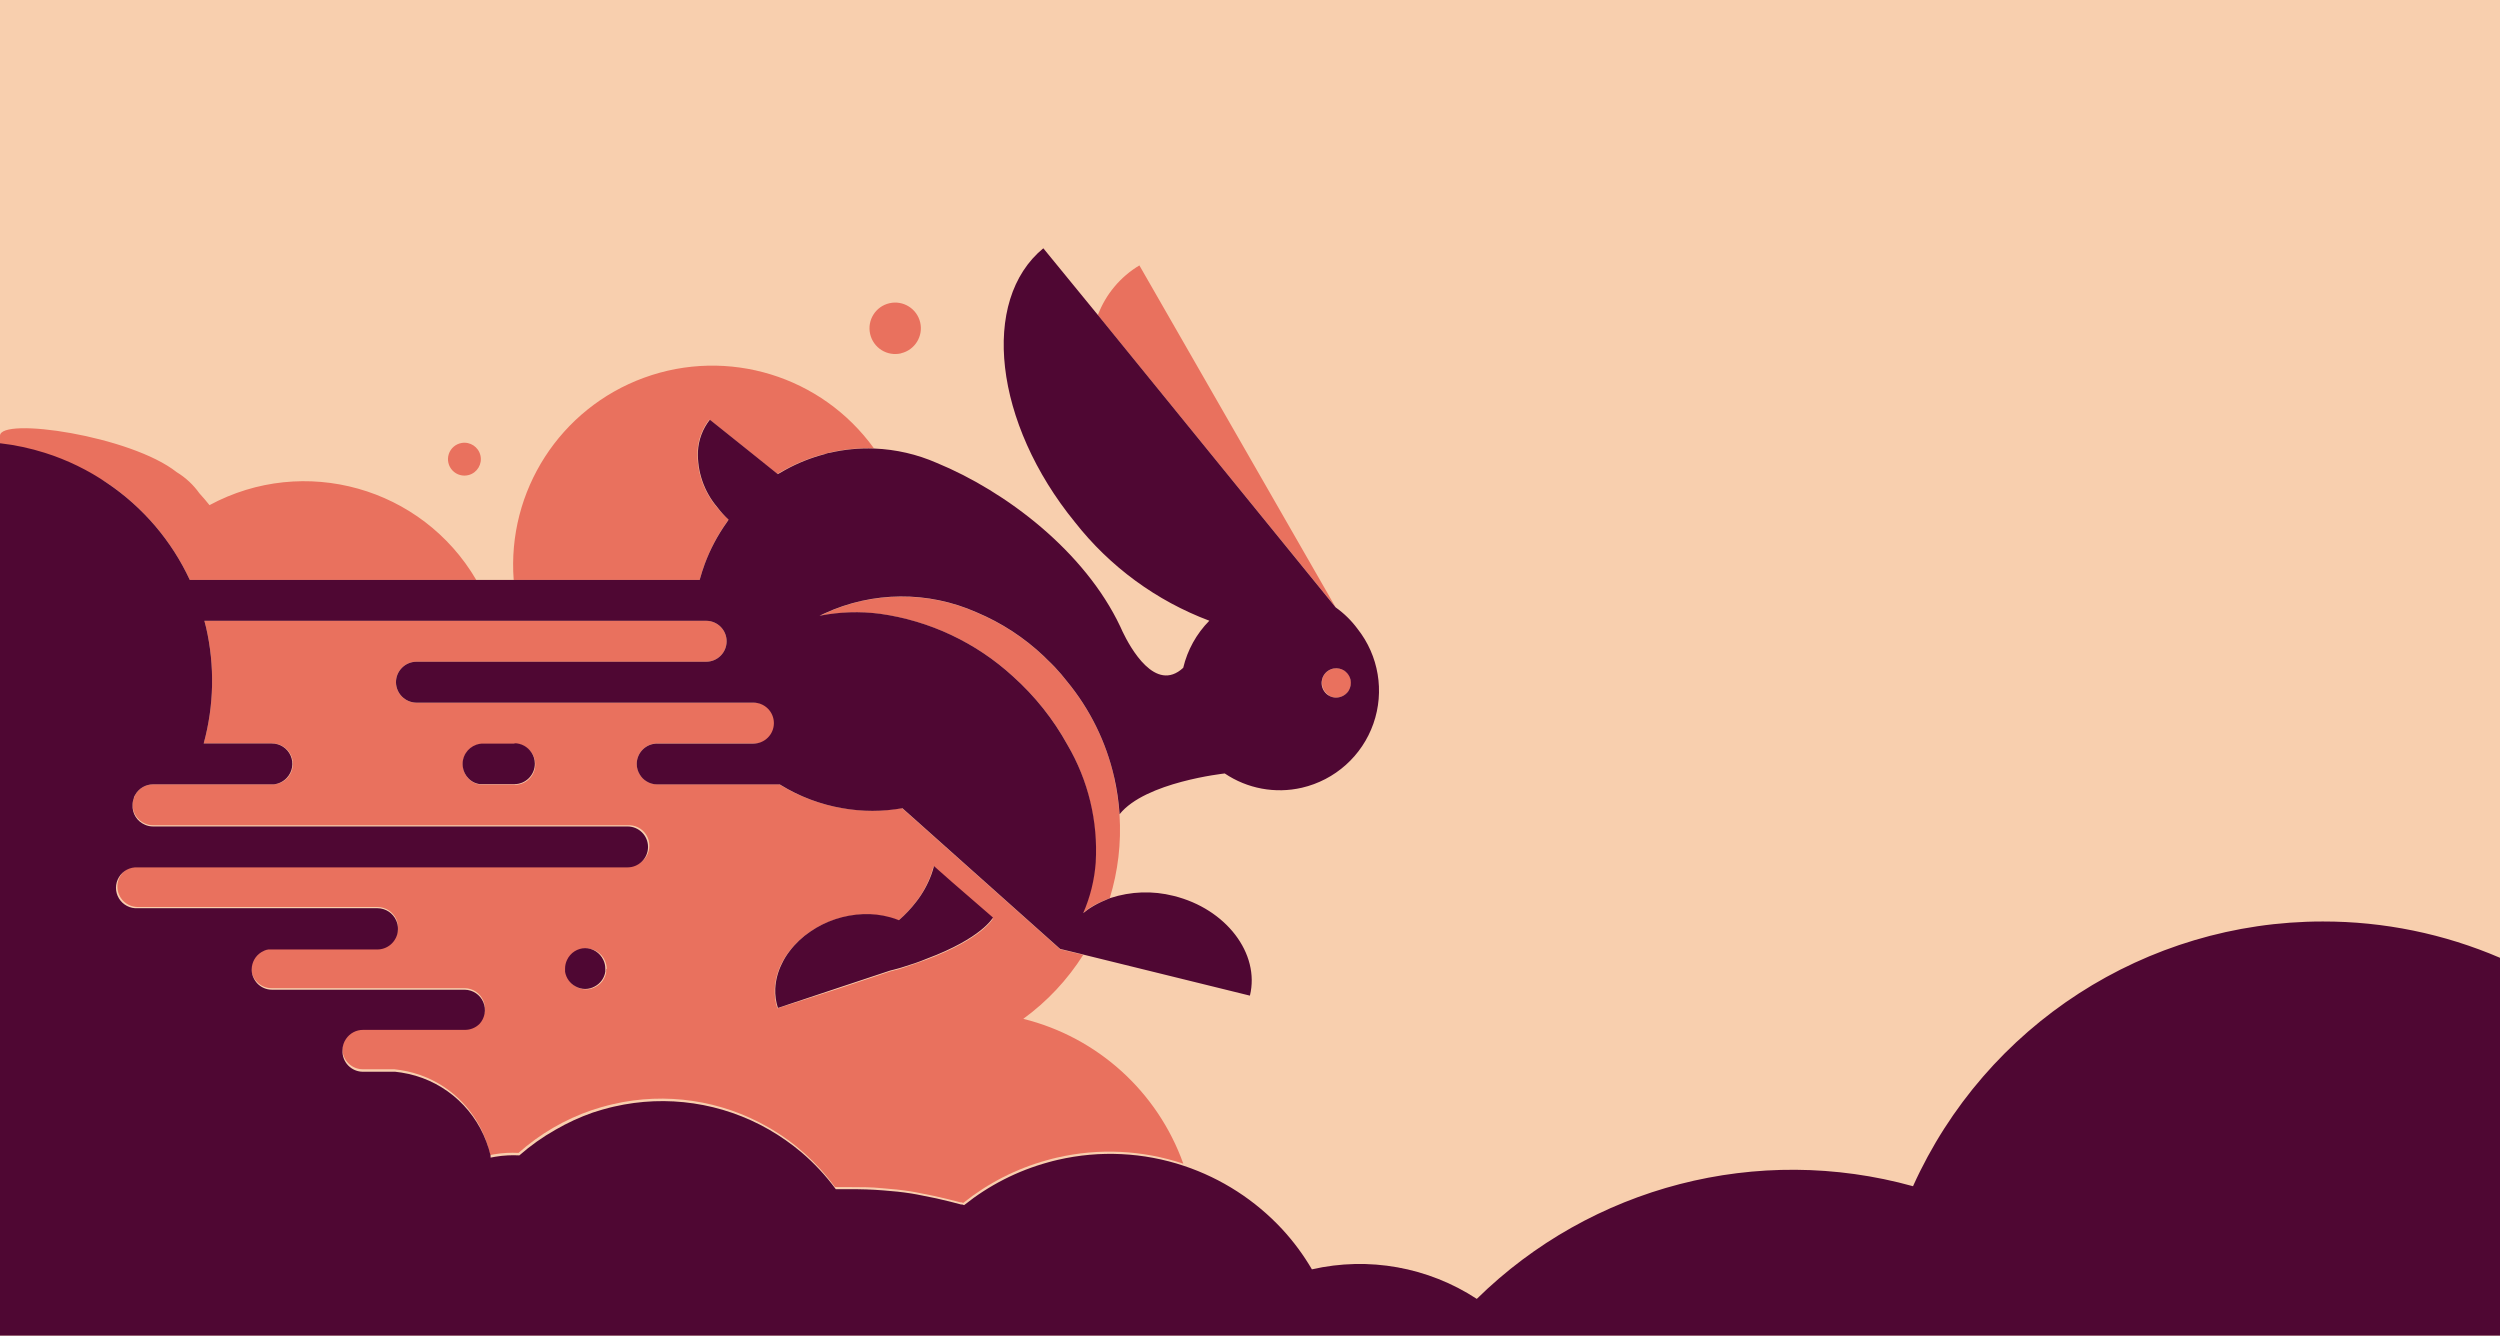
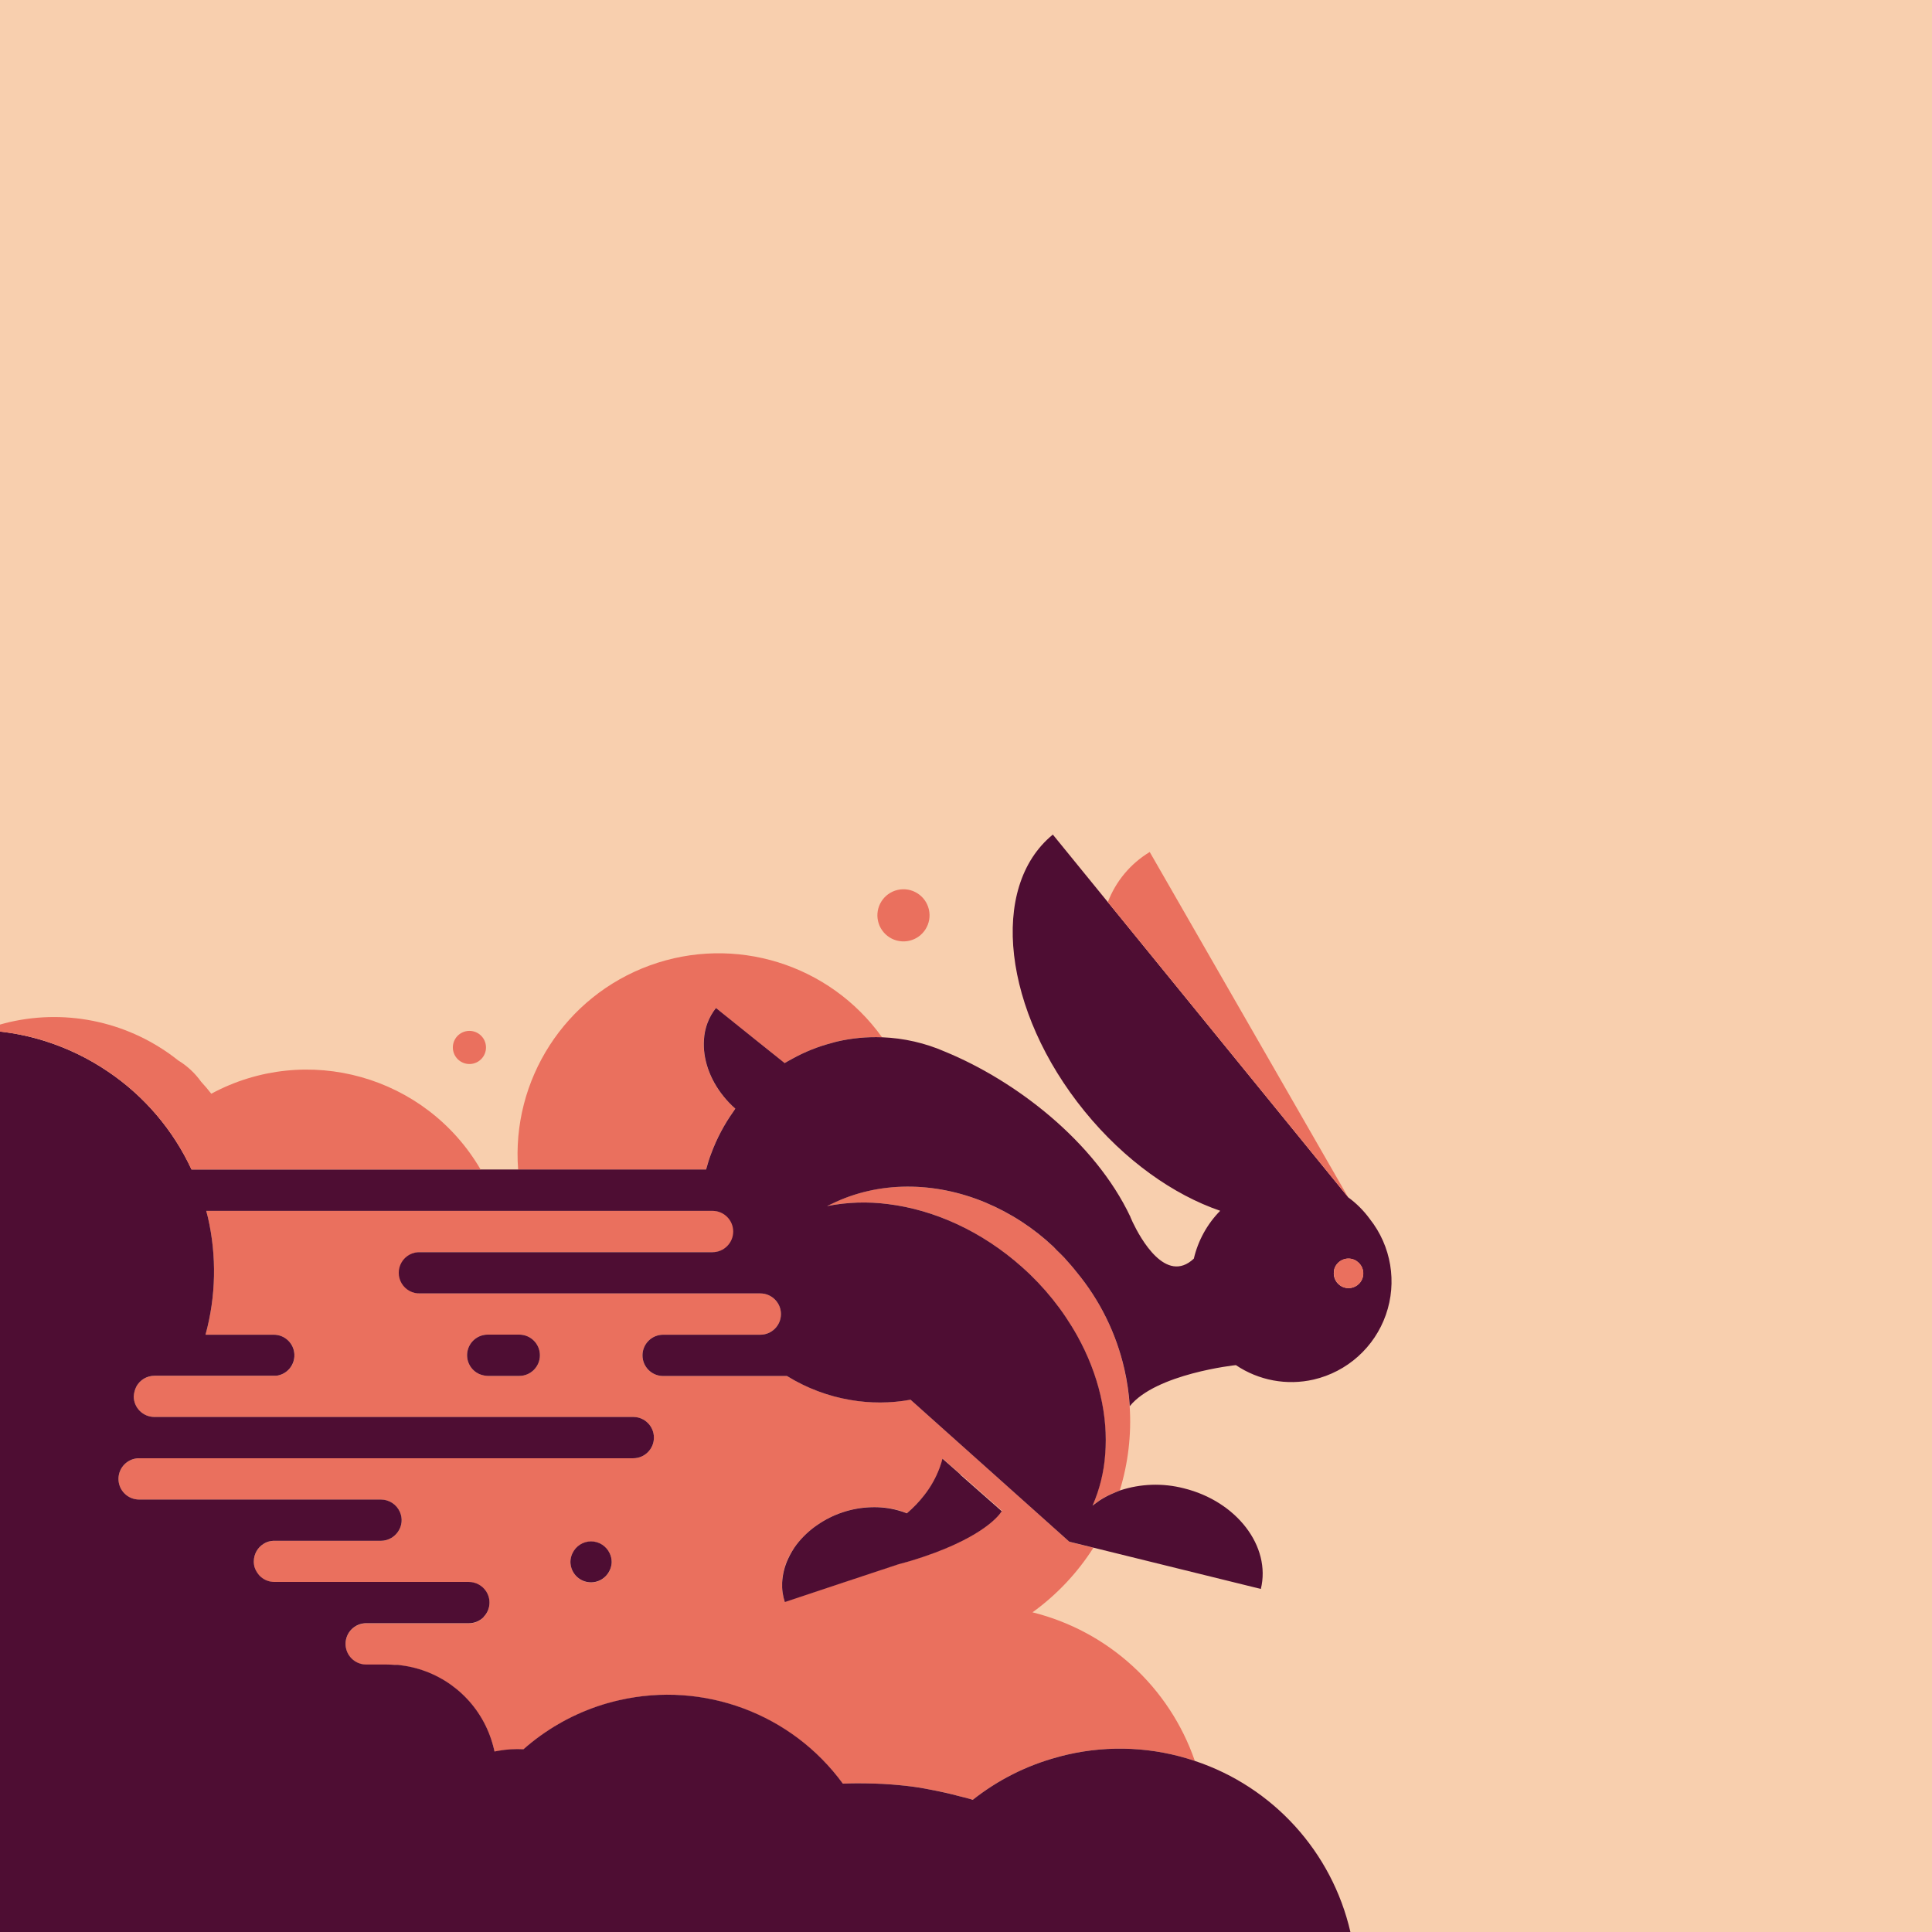
- <svg xmlns="http://www.w3.org/2000/svg" id="Layer_1" data-name="Layer 1" viewBox="0 0 292 156">
+ <svg xmlns="http://www.w3.org/2000/svg" id="Layer_1" data-name="Layer 1" viewBox="0 0 612 612">
  <defs>
-     <style>.cls-1{fill:#f8cfae;}.cls-2{fill:#e9715e;}.cls-3{fill:#4f0733;fill-rule:evenodd;}</style>
+     <style>.cls-1{fill:#f8cfae;}.cls-2{fill:#ea705e;}.cls-3{fill:#4e0d33;}</style>
  </defs>
-   <rect class="cls-1" width="292" height="156" />
-   <path class="cls-2" d="M82.32,65.86A20.87,20.87,0,0,1,84.88,61c.08-.11.14-.23.22-.33a11.59,11.59,0,0,1-1.37-1.44,9.52,9.52,0,0,1-2.26-6.53A6.55,6.55,0,0,1,82.86,49l5,4,2.94,2.36c.28-.18.57-.33.86-.49a19.82,19.82,0,0,1,4.61-1.84c.19,0,.38-.12.58-.16a19.91,19.91,0,0,1,5.23-.5h0A23.27,23.27,0,0,0,60,67.74H81.72a19.6,19.6,0,0,1,.6-1.88M116,107.26s-1.27,2.39-7.77,4.82c-.86.32-1.8.64-2.86,1l-.3.09-.71.19-.38.1-6.21,2.07L91,117.71l-.2.07a6.45,6.45,0,0,1-.31-2.25,7.47,7.47,0,0,1,.73-2.85c.14-.28.28-.55.45-.82a8.17,8.17,0,0,1,.49-.71,10.1,10.1,0,0,1,2.41-2.28,11.63,11.63,0,0,1,2.93-1.46,11.81,11.81,0,0,1,3.26-.59,10.29,10.29,0,0,1,3.17.37,6.93,6.93,0,0,1,1,.34,14.6,14.6,0,0,0,2-2.12,11.83,11.83,0,0,0,1.79-3.2c.11-.33.22-.66.31-1l2.08,1.84,4.79,4.22h0ZM70.8,113.17a2.45,2.45,0,0,1,0,.38,2.34,2.34,0,0,1-1.22,1.71,2.26,2.26,0,0,1-1.12.3,2.31,2.31,0,0,1-1.14-.3,2.37,2.37,0,0,1-1.22-1.71,2.43,2.43,0,0,1,0-.38,2.3,2.3,0,0,1,.23-1,2.37,2.37,0,0,1,4.31,0,2.45,2.45,0,0,1,.23,1ZM60.11,91.63H56.44a2.58,2.58,0,0,1-.4,0,2.28,2.28,0,0,1-.58-.17,2.39,2.39,0,0,1,1-4.57h3.67a2.38,2.38,0,0,1,2,1.09,2.34,2.34,0,0,1,.39,1.3,2.39,2.39,0,0,1-2.38,2.39Zm63.65,19.18h0l-17-15.17-1.42-1.26a20,20,0,0,1-7,0,20.44,20.44,0,0,1-7.24-2.72l-.07-.05H76.75a2.38,2.38,0,0,1-1.26-.37,2.43,2.43,0,0,1-1.12-2,2.4,2.4,0,0,1,2.38-2.4H88a2.39,2.39,0,1,0,0-4.77H48.64a2.39,2.39,0,0,1,0-4.78H82.48a2.39,2.39,0,1,0,0-4.78H23.87c.07.26.14.51.2.77a27.83,27.83,0,0,1-.28,13.56H31.7A2.39,2.39,0,0,1,32,91.61H17.87a2.38,2.38,0,0,0-2.08,1.24,2.54,2.54,0,0,0-.16.38,2.2,2.2,0,0,0-.15.77,2.4,2.4,0,0,0,1.45,2.19,2.3,2.3,0,0,0,.94.2H73.3a2.39,2.39,0,1,1,0,4.77H16.1a2.39,2.39,0,0,0,0,4.78h28a2.4,2.4,0,0,1,2.19,1.44,2.41,2.41,0,0,1-1.63,3.27,2.51,2.51,0,0,1-.55.07H31.59l0,0h0a1.54,1.54,0,0,0-.3,0,1.76,1.76,0,0,0-.45.12,3.13,3.13,0,0,0-.36.19,2.37,2.37,0,0,0-1.13,2s0,.09,0,.14a2.32,2.32,0,0,0,.06.45,2.55,2.55,0,0,0,.4.83c.05.06.1.13.16.19a2.33,2.33,0,0,0,1.75.78H54.29a2.38,2.38,0,0,1,1.71,4s0,0,0,0l0,0a2.39,2.39,0,0,1-1.67.69H42.4a2.39,2.39,0,0,0-2,1.06,2.35,2.35,0,0,0-.41,1.33,2.39,2.39,0,0,0,2.39,2.39h2.35c.31,0,.62,0,.93,0l.4,0,.75.1a12.93,12.93,0,0,1,3.06.88,12.67,12.67,0,0,1,6.83,7.18,12.33,12.33,0,0,1,.5,1.63c0,.08,0,.16,0,.24l.53-.1a12.29,12.29,0,0,1,1.46-.16,12.54,12.54,0,0,1,1.37,0,25.21,25.21,0,0,1,8.57-5l1.1-.34.3-.08c.36-.1.72-.2,1.09-.28a25,25,0,0,1,18.09,2.69,24.85,24.85,0,0,1,7.81,7c.53,0,1,0,1.58,0,1.36,0,2.7,0,4,.14,1.09.08,2.18.19,3.25.36.43.06.85.16,1.28.24,1.09.2,2.17.44,3.24.71.42.12.85.21,1.27.33l.14,0,.23.07a27.22,27.22,0,0,1,9.81-5c.37-.1.75-.21,1.13-.29a27.17,27.17,0,0,1,14.76.71A26.68,26.68,0,0,0,119.52,119a27.23,27.23,0,0,0,7-7.47l-.34-.09-2.47-.6Zm6.38-20a27.11,27.11,0,0,0-5.53-11.23c-.21-.27-.43-.53-.65-.8a3.58,3.58,0,0,1-.26-.29l-.5-.56c-.29-.31-.59-.59-.89-.88l-.38-.38a26.1,26.1,0,0,0-7.86-5.13,21.56,21.56,0,0,0-17.78.13l-.57.27a21.93,21.93,0,0,1,7.07-.23A28.9,28.9,0,0,1,118.31,79,30.59,30.59,0,0,1,124.68,87a24.35,24.35,0,0,1,3.23,13.73,18,18,0,0,1-1.46,5.93l.25-.19c.18-.14.36-.28.55-.41a10.27,10.27,0,0,1,1.78-.91c.2-.08.39-.18.59-.25h0a27.11,27.11,0,0,0,1.14-9.74h0a28,28,0,0,0-.63-4.31M12.55,56.44a27.81,27.81,0,0,1,9.62,11.3H55.63A23.29,23.29,0,0,0,24.47,59c-.38-.48-.77-.93-1.18-1.38a8.92,8.92,0,0,0-2.65-2.47C15.28,50.9,0,48.66,0,50.9v.93C.44,51.85,10.3,54.91,12.55,56.44Zm92.7-15.18A3,3,0,1,0,101.63,39a3,3,0,0,0,3.62,2.27M54.76,55.48a1.92,1.92,0,0,0-.85-3.74,1.92,1.92,0,1,0,.85,3.74M155.18,81.22a1.67,1.67,0,0,0,1.37.19,1.71,1.71,0,0,0,.78-.47,1.33,1.33,0,0,0,.21-.26,1.77,1.77,0,0,0,.22-1.3,1.74,1.74,0,0,0-.58-.93l-.18-.14a1.72,1.72,0,0,0-2.36.54,1.73,1.73,0,0,0-.22.57.19.19,0,0,1,0,.07v0a1.72,1.72,0,0,0,.78,1.7M156,70.93h0L133.08,31a11.5,11.5,0,0,0-4.85,5.8h0Z" />
-   <path class="cls-3" d="M271.31,107.63a52.51,52.51,0,0,0-47.87,30.92,52.61,52.61,0,0,0-50.95,13.16,25,25,0,0,0-19.26-3.45,26.85,26.85,0,0,0-3.47-4.69,27.58,27.58,0,0,0-11.45-7.39,27.17,27.17,0,0,0-14.76-.71c-.38.08-.76.19-1.13.29a27.24,27.24,0,0,0-9.81,5l-.23-.08-.14,0c-.42-.12-.85-.21-1.27-.33-1.07-.27-2.15-.51-3.24-.71-.43-.08-.85-.18-1.28-.24-1.07-.17-2.16-.28-3.25-.36-1.34-.11-2.69-.15-4-.14-.53,0-1,0-1.58,0a25.13,25.13,0,0,0-4-4.3,26,26,0,0,0-3.81-2.67,25.06,25.06,0,0,0-18.09-2.68c-.37.08-.73.18-1.09.28l-.3.08-1.1.34a25.4,25.4,0,0,0-4.34,2,25.13,25.13,0,0,0-4.23,3,12.54,12.54,0,0,0-1.37,0,12.07,12.07,0,0,0-1.46.16l-.53.1a2,2,0,0,0,0-.24,12.33,12.33,0,0,0-.5-1.63,12.65,12.65,0,0,0-9.89-8.06l-.75-.1-.4,0c-.31,0-.62,0-.93,0H42.4A2.39,2.39,0,0,1,40,122.68a2.35,2.35,0,0,1,.41-1.33,2.39,2.39,0,0,1,2-1.06H54.29A2.4,2.4,0,0,0,56,119.6l0,0s0,0,0,0a2.38,2.38,0,0,0-1.71-4H31.77a2.37,2.37,0,0,1-1.76-.78l-.15-.19a2.55,2.55,0,0,1-.4-.83,2.32,2.32,0,0,1-.06-.45.68.68,0,0,1,0-.14,2.37,2.37,0,0,1,1.13-2,2.58,2.58,0,0,1,.37-.19,1.69,1.69,0,0,1,.44-.12,1.54,1.54,0,0,1,.3,0l0,0H44.1a2.35,2.35,0,0,0,.54-.07,2.4,2.4,0,0,0,1.43-1,2.29,2.29,0,0,0,.41-1.31,2.34,2.34,0,0,0-.2-1,2.4,2.4,0,0,0-2.19-1.44h-28a2.39,2.39,0,1,1,0-4.77H73.3a2.39,2.39,0,1,0,0-4.78H17.87a2.26,2.26,0,0,1-.94-.2A2.38,2.38,0,0,1,15.48,94a2.15,2.15,0,0,1,.15-.77c0-.13.09-.26.15-.38a2.41,2.41,0,0,1,2.09-1.24H32a2.43,2.43,0,0,0,1.51-.77,2.38,2.38,0,0,0-1.77-4H23.79a27.83,27.83,0,0,0,.28-13.56c-.06-.26-.13-.51-.2-.77H82.48a2.39,2.39,0,1,1,0,4.78H48.64a2.4,2.4,0,0,0-2.39,2.39,2.41,2.41,0,0,0,2.39,2.39H88a2.39,2.39,0,0,1,0,4.78H76.76a2.39,2.39,0,0,0-2.39,2.38,2.35,2.35,0,0,0,.35,1.23,2.33,2.33,0,0,0,.77.79,2.36,2.36,0,0,0,1.27.37H91.09l.07.05A20.37,20.37,0,0,0,98.4,94.4a20,20,0,0,0,7,0l1.42,1.26,17,15.17h0l2.47.6.34.09,19.36,4.77c1.2-4.92-2.79-10.14-8.91-11.65a13.23,13.23,0,0,0-7.39.25h0c-.2.07-.4.17-.59.25a10.68,10.68,0,0,0-1.78.92c-.19.12-.37.26-.55.4l-.25.19a18,18,0,0,0,1.46-5.92A24.36,24.36,0,0,0,124.68,87,30.59,30.59,0,0,0,118.31,79a28.93,28.93,0,0,0-15.52-7.31,21.93,21.93,0,0,0-7.07.23l.57-.27a21.56,21.56,0,0,1,17.78-.13,26.1,26.1,0,0,1,7.86,5.13l.38.38c.3.29.6.57.89.88l.5.56a3.58,3.58,0,0,0,.26.29c.22.27.44.53.65.8a27.11,27.11,0,0,1,5.53,11.23,28,28,0,0,1,.63,4.31c3-3.76,12.23-4.75,12.28-4.76h0a11.49,11.49,0,0,0,9,1.67,11.64,11.64,0,0,0,6.51-18.56A11.29,11.29,0,0,0,156,70.94l0,0L128.23,36.79,121.86,29c-7.4,6.09-5.75,20.42,3.7,32A36.11,36.11,0,0,0,141.25,72.5,11.67,11.67,0,0,0,138.2,78h0c-3.24,3-6.19-2.36-7.08-4.22-.08-.19-.17-.38-.26-.57a0,0,0,0,0,0,0c-4.17-8.83-13.38-15.82-21.44-19.14h0a20.17,20.17,0,0,0-7.29-1.68h0a19.91,19.91,0,0,0-5.23.5c-.2,0-.39.11-.59.16a19.92,19.92,0,0,0-4.6,1.84c-.29.16-.58.32-.86.49l-2.94-2.36-5-4a6.55,6.55,0,0,0-1.39,3.69,9.52,9.52,0,0,0,2.26,6.53A11.59,11.59,0,0,0,85.1,60.7l-.22.33a20.87,20.87,0,0,0-2.56,4.83c-.23.61-.42,1.24-.6,1.88H22.17a27.76,27.76,0,0,0-9.63-11.3,27.74,27.74,0,0,0-7.3-3.55A28.09,28.09,0,0,0,0,51.77V156H292V111.87A52.24,52.24,0,0,0,271.31,107.63ZM154.4,79.49a.19.19,0,0,0,0-.07,1.6,1.6,0,0,1,.22-.56,1.73,1.73,0,0,1,1.15-.78,1.75,1.75,0,0,1,1.21.23l.18.14a1.74,1.74,0,0,1,.58.93,1.77,1.77,0,0,1-.22,1.3,1.33,1.33,0,0,1-.21.26,1.71,1.71,0,0,1-.78.47,1.67,1.67,0,0,1-1.37-.19,1.72,1.72,0,0,1-.78-1.7ZM60.11,86.85H56.44a2.39,2.39,0,0,0-1,4.57,2.77,2.77,0,0,0,.58.17,2.58,2.58,0,0,0,.4,0h3.67a2.39,2.39,0,0,0,2.38-2.39,2.34,2.34,0,0,0-.39-1.3,2.38,2.38,0,0,0-2-1.09m8.3,23.93a2.38,2.38,0,0,0-2.15,1.38,2.3,2.3,0,0,0-.23,1h0a2.43,2.43,0,0,0,0,.38,2.37,2.37,0,0,0,1.22,1.71,2.3,2.3,0,0,0,1.13.3,2.27,2.27,0,0,0,1.13-.3,2.34,2.34,0,0,0,1.22-1.71,2.45,2.45,0,0,0,0-.38h0a2.3,2.3,0,0,0-.23-1,2.39,2.39,0,0,0-2.16-1.38M111.17,103l-2.08-1.84c-.09.35-.2.68-.31,1a11.83,11.83,0,0,1-1.79,3.2,14.6,14.6,0,0,1-2,2.12,8.4,8.4,0,0,0-1-.34,10.29,10.29,0,0,0-3.17-.37,11.81,11.81,0,0,0-3.26.59,11.63,11.63,0,0,0-2.93,1.46,10.1,10.1,0,0,0-2.41,2.28,8,8,0,0,0-.93,1.53,7.3,7.3,0,0,0-.74,2.85,6.45,6.45,0,0,0,.31,2.25l.2-.07,6.69-2.23,6.2-2.06.39-.1.71-.19.3-.09c1.06-.32,2-.64,2.86-1,6.49-2.42,7.76-4.81,7.77-4.82h0L111.17,103Z" />
+   <g id="Layer.-1">
+     <rect class="cls-1" width="612" height="612" />
+     <path class="cls-2" d="M225.29,365.31a58.21,58.21,0,0,1,7-13.23c.21-.29.39-.6.6-.89a32.4,32.4,0,0,1-3.75-3.93c-4.42-5.48-6.59-11.94-6.18-17.88a17.86,17.86,0,0,1,3.8-10.09l13.7,11,8.07,6.46c.76-.47,1.55-.89,2.34-1.33a54.6,54.6,0,0,1,12.61-5.05c.53-.14,1-.31,1.6-.44a54.72,54.72,0,0,1,14.32-1.35h0A63.68,63.68,0,0,0,164.13,370.5h59.51c.47-1.75,1-3.46,1.64-5.15" />
+     <path class="cls-2" d="M317.33,478.61s-3.45,6.56-21.24,13.19c-2.36.89-4.95,1.77-7.83,2.63l-.83.24c-.68.2-1.32.37-1.94.53l-1.05.28-17,5.64-18.3,6.1-.56.18a16.93,16.93,0,0,1-.85-6.16,20.22,20.22,0,0,1,2-7.78A23.79,23.79,0,0,1,251,491.2c.4-.66.85-1.31,1.33-1.95A28.25,28.25,0,0,1,259,483a31.61,31.61,0,0,1,16.93-5.59,28.24,28.24,0,0,1,8.68,1,23.66,23.66,0,0,1,2.73.92,38.42,38.42,0,0,0,5.54-5.79,32.35,32.35,0,0,0,4.87-8.77,26.47,26.47,0,0,0,.85-2.75l5.7,5,13.1,11.55ZM193.77,494.8a6.65,6.65,0,0,1-.11,1,6.51,6.51,0,0,1-12.86,0,5.57,5.57,0,0,1-.11-1,6.28,6.28,0,0,1,.64-2.76,6.54,6.54,0,0,1,12.44,2.76m-29.28-58.95h-10a6.61,6.61,0,0,1-1.09-.12,6.69,6.69,0,0,1-1.58-.47,6.53,6.53,0,0,1,2.67-12.49h10a6.54,6.54,0,0,1,0,13.08M338.7,488.34h0l-46.42-41.52-3.88-3.46a54.41,54.41,0,0,1-19.09.07A55.77,55.77,0,0,1,249.49,436l-.21-.12H210.05a6.54,6.54,0,0,1,0-13.08h30.79a6.54,6.54,0,0,0,0-13.08H133.11a6.54,6.54,0,0,1,0-13.08h92.61a6.54,6.54,0,0,0,.51-13.07H65.33c.18.7.37,1.39.53,2.1a76,76,0,0,1-.76,37.13H86.75a6.56,6.56,0,0,1,6.54,6.54,6.46,6.46,0,0,1-1.69,4.36,6.62,6.62,0,0,1-4.14,2.11H48.9a6.55,6.55,0,0,0-5.7,3.41,5.87,5.87,0,0,0-.42,1,6.1,6.1,0,0,0-.42,2.11,6.55,6.55,0,0,0,6.54,6.53H200.6a6.54,6.54,0,1,1,0,13.08H44.07a6.54,6.54,0,0,0,0,13.08h76.61a6.57,6.57,0,0,1,6,3.94,6.35,6.35,0,0,1-.56,6.18,6.6,6.6,0,0,1-3.91,2.76,6.3,6.3,0,0,1-1.5.2H86.54a5.58,5.58,0,0,0-.82.11,5.12,5.12,0,0,0-1.22.33,6.33,6.33,0,0,0-1,.52,6.55,6.55,0,0,0-3.1,5.54V495a6.24,6.24,0,0,0,1.27,3.51c.14.18.27.37.42.53a6.46,6.46,0,0,0,4.8,2.13h61.63a6.51,6.51,0,0,1,5.39,2.87,6.45,6.45,0,0,1-.72,8.22v.07l-.08.06a6.48,6.48,0,0,1-4.54,1.86H116a6.54,6.54,0,0,0,0,13.08h6.43c.86,0,1.7.06,2.55.11h1.1c.68.07,1.36.17,2,.28a35.37,35.37,0,0,1,8.36,2.4,34.63,34.63,0,0,1,18.7,19.65,32.79,32.79,0,0,1,1.36,4.46,2.94,2.94,0,0,0,.14.64c.47-.1,1-.17,1.42-.25a34.68,34.68,0,0,1,7.74-.45,69.31,69.31,0,0,1,23.47-13.62c1-.33,2-.63,3-.93l.82-.22c1-.28,2-.54,3-.77A68.54,68.54,0,0,1,245.61,546a69.71,69.71,0,0,1,10.43,7.3A68.89,68.89,0,0,1,267,565c1.44-.07,2.88-.08,4.31-.1,3.72,0,7.41.08,11.07.37,3,.23,6,.54,8.9,1,1.18.18,2.33.44,3.49.65,3,.54,5.95,1.2,8.87,2,1.16.31,2.33.56,3.48.89l.39.12.63.19A74.43,74.43,0,0,1,335,556.61c1-.28,2.05-.57,3.09-.8a74.42,74.42,0,0,1,40.4,2,73,73,0,0,0-51.42-47.07,74.74,74.74,0,0,0,19.29-20.46l-.93-.23-6.75-1.66Z" />
+     <path class="cls-2" d="M356.15,433.66A74.05,74.05,0,0,0,341,402.91c-.58-.73-1.17-1.45-1.79-2.17-.23-.27-.47-.53-.71-.8-.45-.52-.9-1-1.36-1.53-.79-.84-1.61-1.63-2.42-2.42-.36-.34-.7-.71-1.06-1.05a71.65,71.65,0,0,0-21.5-14c-16.27-6.8-34-6.8-48.66.36-.52.25-1,.46-1.56.74a59.79,59.79,0,0,1,19.34-.63c14.53,1.8,29.63,8.51,42.48,20a83.64,83.64,0,0,1,17.44,21.73c6.8,12.23,9.83,25.39,8.84,37.58a49.66,49.66,0,0,1-4,16.21c.22-.19.47-.34.69-.52.49-.38,1-.76,1.49-1.11a28.56,28.56,0,0,1,4.86-2.49c.55-.23,1.08-.49,1.64-.69h0a74.46,74.46,0,0,0,3.13-26.66h0a75.52,75.52,0,0,0-1.72-11.78" />
+     <path class="cls-2" d="M288.05,298a8.26,8.26,0,1,0-9.91-6.21,8.26,8.26,0,0,0,9.91,6.21h0" />
+     <path class="cls-2" d="M149.87,336.92a5.25,5.25,0,1,0-6.29-3.95,5.26,5.26,0,0,0,6.29,3.95" />
+     <path class="cls-3" d="M164.49,422.77h-10a6.53,6.53,0,0,0-2.67,12.49,6.83,6.83,0,0,0,1.58.47,6.61,6.61,0,0,0,1.09.12h10a6.54,6.54,0,0,0,0-13.08" />
+     <path class="cls-3" d="M187.23,488.26a6.54,6.54,0,0,0-5.9,3.77,6.42,6.42,0,0,0-.64,2.76h0a6.64,6.64,0,0,0,.1,1,6.51,6.51,0,0,0,12.17,2,6.47,6.47,0,0,0,.7-2,5.56,5.56,0,0,0,.1-1h0a6.41,6.41,0,0,0-.63-2.76,6.54,6.54,0,0,0-5.9-3.77" />
+     <path class="cls-3" d="M333.5,264.36l17.42,21.39h0L427,379.18h0v.05a31.21,31.21,0,0,1,6.93,6.93A31.9,31.9,0,0,1,416.14,437a31.5,31.5,0,0,1-24.65-4.57h0c-.13,0-25.3,2.71-33.61,13h0a75.52,75.52,0,0,0-1.72-11.78A74,74,0,0,0,341,402.91c-.58-.73-1.17-1.46-1.79-2.17-.23-.27-.47-.53-.71-.8-.45-.52-.9-1-1.36-1.54-.79-.84-1.61-1.62-2.43-2.41-.35-.34-.69-.71-1-1.05a71.84,71.84,0,0,0-21.5-14c-16.27-6.8-34-6.8-48.66.37-.52.25-1,.46-1.57.74a59.79,59.79,0,0,1,19.34-.63c14.54,1.8,29.64,8.52,42.49,20a83.64,83.64,0,0,1,17.44,21.73c6.8,12.23,9.83,25.39,8.84,37.59a49.29,49.29,0,0,1-4,16.2h0c.22-.19.47-.34.69-.52.49-.37,1-.76,1.5-1.1a28.56,28.56,0,0,1,4.85-2.51c.55-.22,1.07-.48,1.64-.68h0a36,36,0,0,1,20.23-.68c16.76,4.13,27.68,18.41,24.4,31.88l-53-13.07-.92-.23-6.75-1.66h0l-46.43-41.52-3.87-3.46a54.47,54.47,0,0,1-19.1.07A55.87,55.87,0,0,1,249.49,436l-.2-.12H210.06a6.54,6.54,0,0,1,0-13.08h30.78a6.54,6.54,0,0,0,0-13.08H133.11a6.54,6.54,0,1,1,0-13.07h92.61a6.54,6.54,0,0,0,0-13.08H65.33c.18.7.38,1.39.54,2.1a76.13,76.13,0,0,1-.77,37.13H86.75a6.52,6.52,0,0,1,.71,13H48.9a6.53,6.53,0,0,0-5.7,3.41,8.06,8.06,0,0,0-.84,3.11,6.55,6.55,0,0,0,6.54,6.53H200.6a6.54,6.54,0,1,1,0,13.08H44.07a6.54,6.54,0,0,0,0,13.08h76.61a6.57,6.57,0,0,1,6,3.94,6.35,6.35,0,0,1-.56,6.18,6.6,6.6,0,0,1-3.91,2.76,6.29,6.29,0,0,1-1.5.19H86.53a5.71,5.71,0,0,0-.83.11,5.09,5.09,0,0,0-1.2.33,6.33,6.33,0,0,0-1,.52,6.55,6.55,0,0,0-3.1,5.54v.36a7.4,7.4,0,0,0,.17,1.24,6.67,6.67,0,0,0,1.11,2.27,5.34,5.34,0,0,0,.41.53,6.46,6.46,0,0,0,4.8,2.13h61.63a6.57,6.57,0,0,1,5.4,2.87,6.47,6.47,0,0,1-.73,8.22v.07a.13.13,0,0,0-.07.06,6.56,6.56,0,0,1-4.55,1.86H116a6.54,6.54,0,0,0,0,13.08h6.43c.86,0,1.7.06,2.54.11h1.11c.68.07,1.36.17,2,.28a34.59,34.59,0,0,1,27.07,22.05,35.19,35.19,0,0,1,1.35,4.46c.06.21.09.43.14.65.47-.11,1-.18,1.43-.26a34.72,34.72,0,0,1,7.75-.45,69.07,69.07,0,0,1,23.46-13.61c1-.34,2-.64,3-.94l.82-.22c1-.28,2-.54,3-.76A68.82,68.82,0,0,1,267,565h0c1.44-.07,2.88-.08,4.31-.1,3.72,0,7.41.08,11.08.37,3,.23,5.95.54,8.89,1,1.18.18,2.33.44,3.49.65q4.49.83,8.87,2c1.16.31,2.34.56,3.48.89l.39.12.63.2A74.33,74.33,0,0,1,335,556.61c1-.28,2.06-.57,3.11-.8a74.38,74.38,0,0,1,40.39,2h0A74.81,74.81,0,0,1,427.77,612H0V326.76a75.56,75.56,0,0,1,14.33,3.05,76.55,76.55,0,0,1,20,9.72,76,76,0,0,1,26.34,30.93h163c.47-1.75,1-3.46,1.65-5.15a57.54,57.54,0,0,1,7-13.22c.21-.3.39-.61.6-.9a31,31,0,0,1-3.75-3.93c-4.42-5.47-6.59-11.94-6.18-17.88a17.76,17.76,0,0,1,3.8-10.08l13.7,11,8.07,6.45c.76-.47,1.55-.89,2.34-1.32a53.48,53.48,0,0,1,12.6-5.05c.54-.15,1.06-.32,1.61-.44a54.31,54.31,0,0,1,14.32-1.36h0a55,55,0,0,1,20,4.59h0c22.06,9.08,47.26,28.2,58.68,52.36h0v.07c.23.52.47,1,.7,1.57,2.43,5.08,10.51,19.81,19.36,11.53h0a32.06,32.06,0,0,1,8.35-15.16c-14.83-5.08-30.27-15.94-42.94-31.5-25.85-31.74-30.38-71-10.13-87.62ZM422.55,402.7a4.67,4.67,0,0,0,8,3.89,4.34,4.34,0,0,0,.56-.72,4.63,4.63,0,0,0-1-6.1,5.85,5.85,0,0,0-.49-.38,4.7,4.7,0,0,0-6.44,1.49,4.48,4.48,0,0,0-.61,1.54.3.3,0,0,1,0,.2c-.05.07,0,.06,0,.08Z" />
+     <path class="cls-2" d="M424.68,407.34a4.72,4.72,0,0,0,5.89-.75,4.34,4.34,0,0,0,.56-.72,4.63,4.63,0,0,0-1-6.1c-.16-.13-.31-.26-.49-.38a4.64,4.64,0,0,0-7.05,3,.3.3,0,0,1,0,.2c-.05.07,0,.06,0,.08a4.69,4.69,0,0,0,2.13,4.64" />
+     <path class="cls-3" d="M304.23,467.06l-5.69-5a27,27,0,0,1-.85,2.75,32.12,32.12,0,0,1-4.88,8.77,38.42,38.42,0,0,1-5.54,5.79,23.66,23.66,0,0,0-2.73-.92,28.24,28.24,0,0,0-8.68-1,31.57,31.57,0,0,0-16.93,5.6,28.44,28.44,0,0,0-6.62,6.24,19.91,19.91,0,0,0-1.34,2,24.35,24.35,0,0,0-1.21,2.25,20.22,20.22,0,0,0-2,7.78,16.93,16.93,0,0,0,.85,6.16l.55-.18,18.31-6.1,17-5.64,1-.28c.62-.15,1.27-.33,1.94-.53l.83-.24c2.88-.86,5.47-1.74,7.83-2.62,17.76-6.64,21.24-13.17,21.25-13.2h0l-13.11-11.55Z" />
+     <path class="cls-2" d="M427,379.18h0L364.2,269.89a31.73,31.73,0,0,0-13.27,15.87h0Z" />
+     <path class="cls-2" d="M66.93,346.46c-1-1.31-2.1-2.57-3.22-3.79a24.46,24.46,0,0,0-7.25-6.75A63.11,63.11,0,0,0,3,323.77c-1,.23-2,.5-3,.78v2.23a75.21,75.21,0,0,1,14.3,3,76.86,76.86,0,0,1,20,9.72,76,76,0,0,1,26.34,30.93h91.58A63.73,63.73,0,0,0,66.93,346.46Z" />
+   </g>
</svg>
